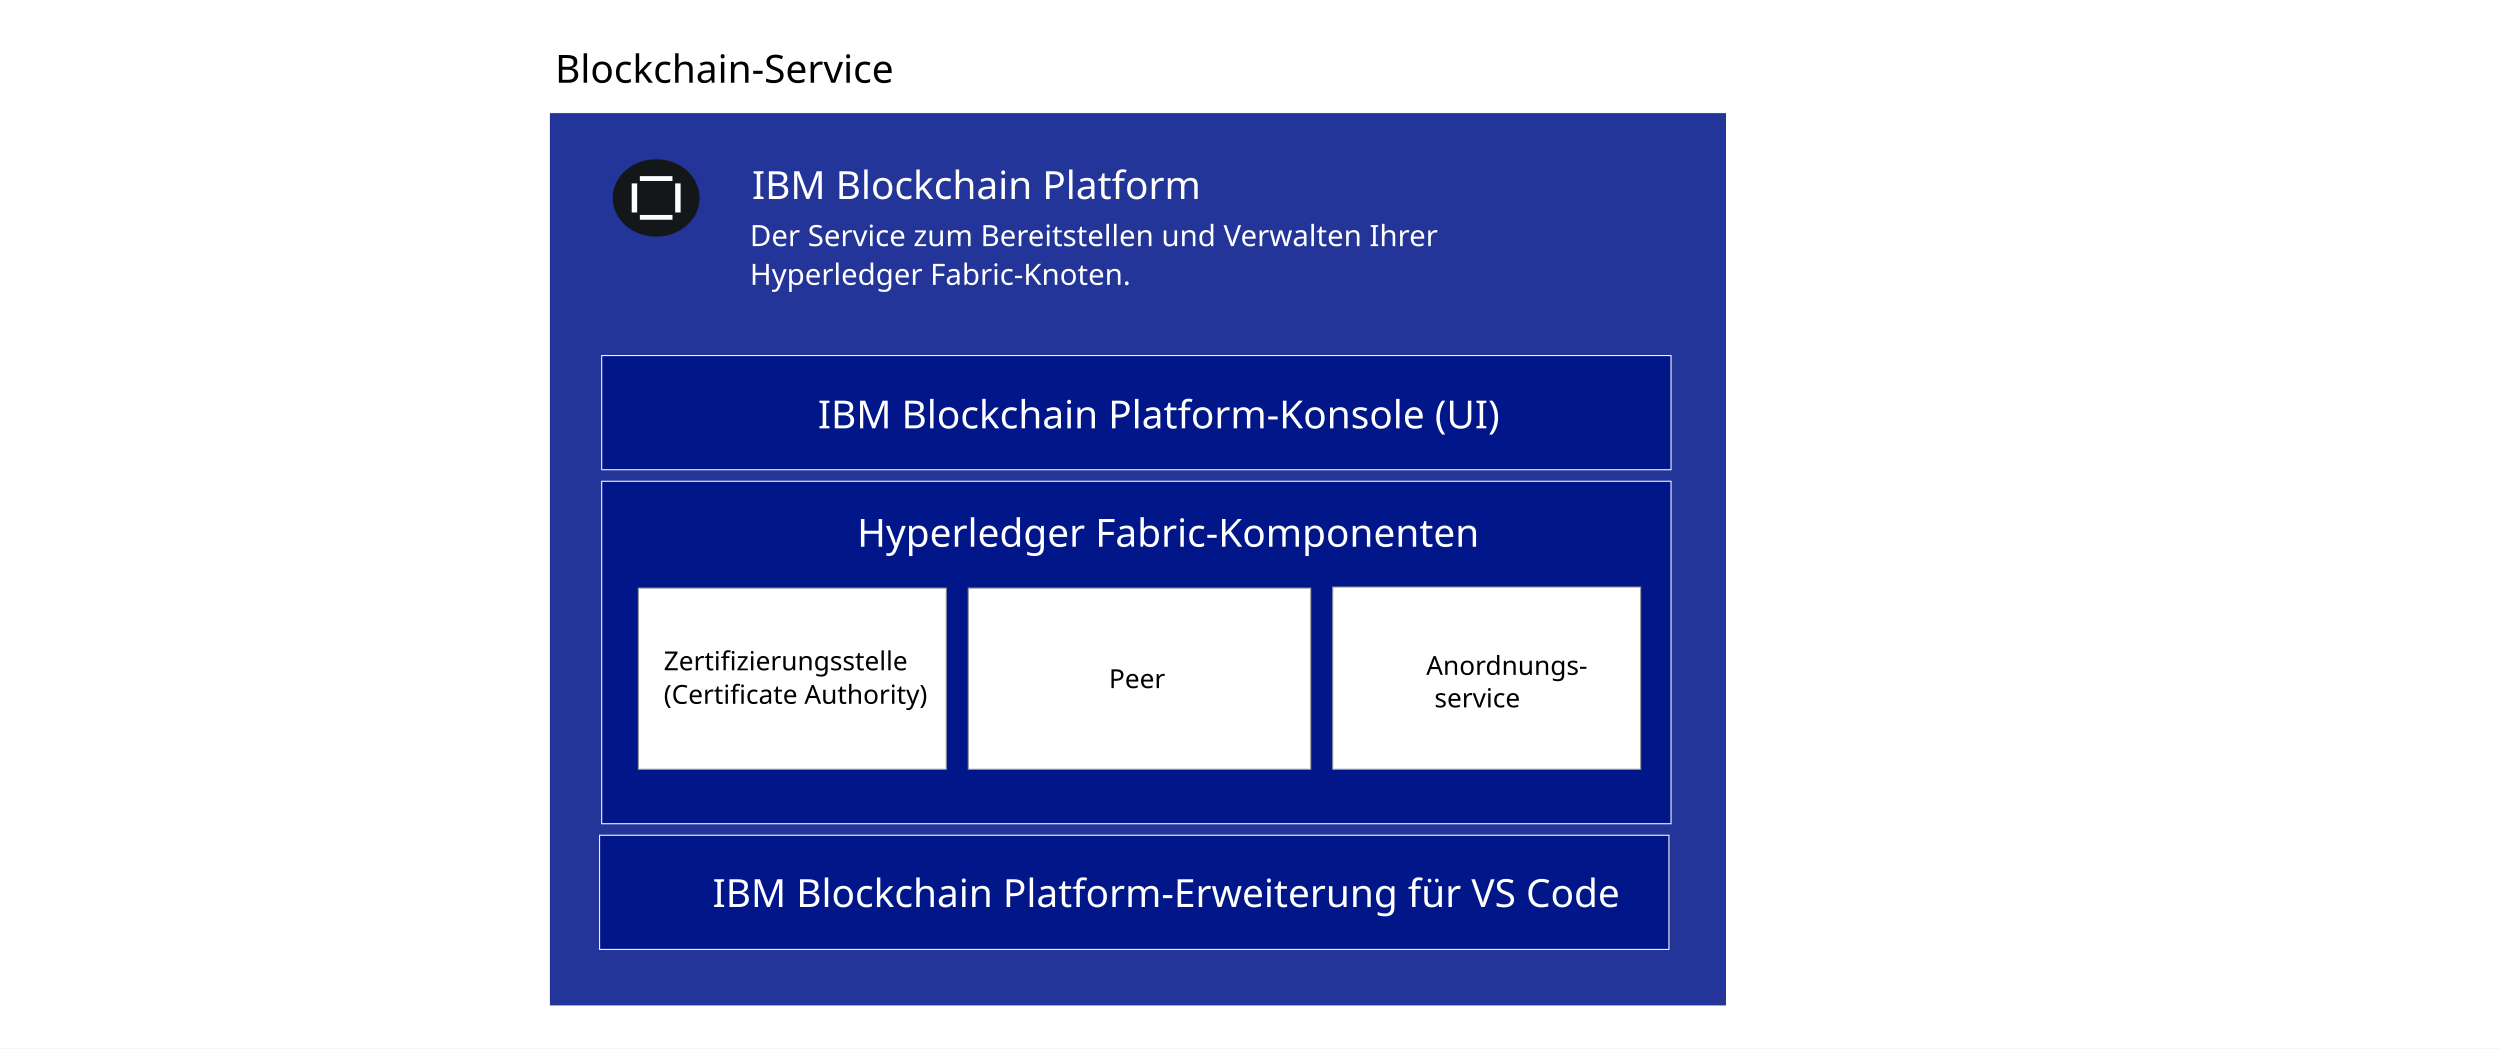
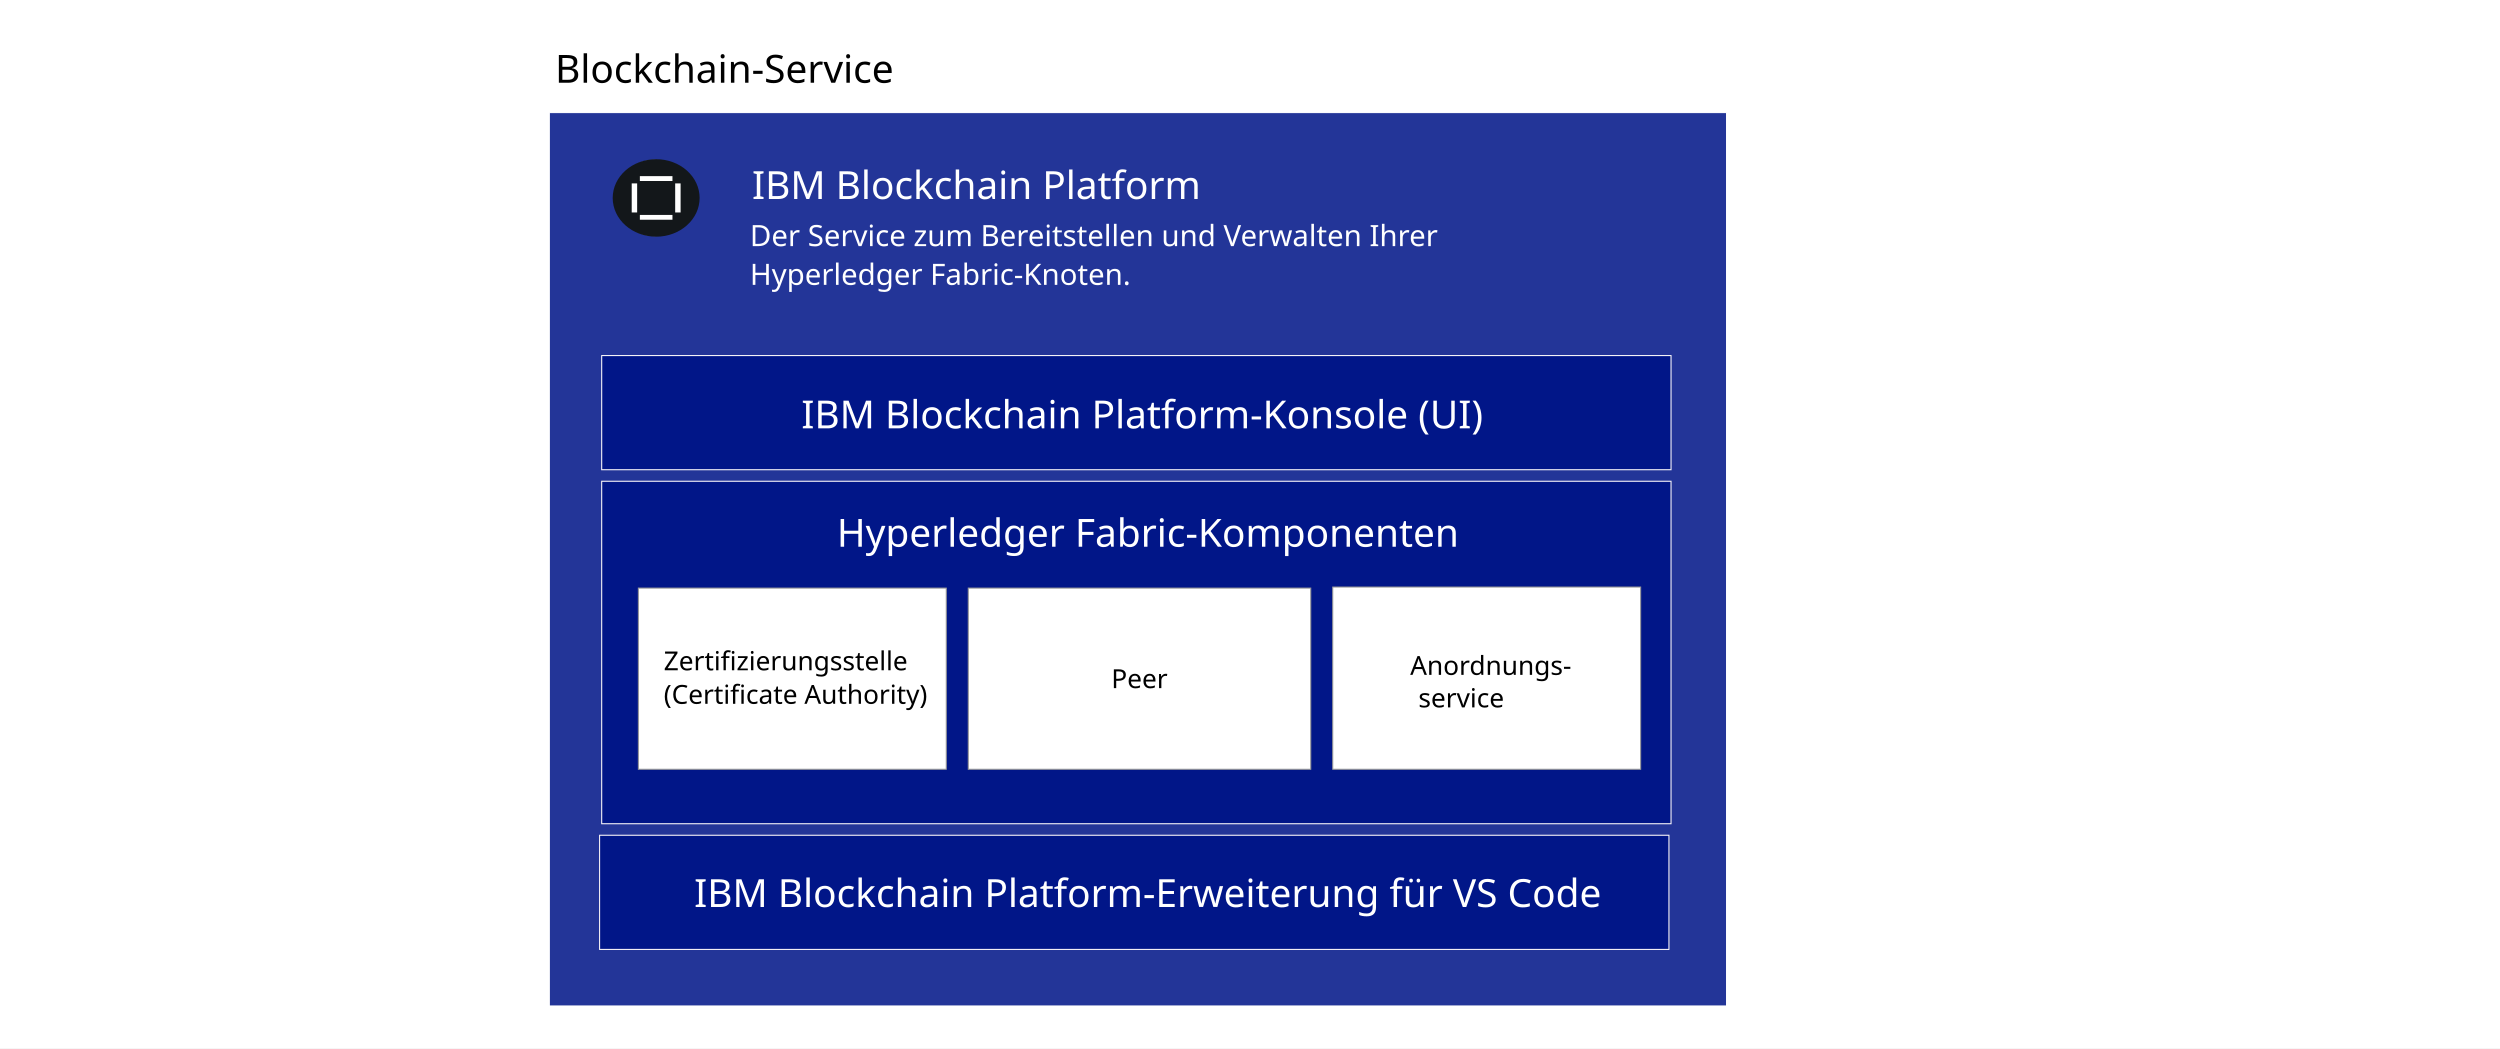
<svg xmlns="http://www.w3.org/2000/svg" width="2387px" height="1001px" viewBox="0 0 2387 1001" version="1.1" id="svg74">
  <defs id="defs78" />
  <rect style="fill:#ffffff;fill-rule:evenodd;stroke:none;stroke-width:1" id="rect6" height="1001" width="2387" y="0" x="0" />
  <g style="opacity:0.867;fill:none;fill-rule:evenodd;stroke:none;stroke-width:1" transform="translate(524,107)" id="Group">
    <rect style="fill:#011688;stroke:#ffffff" height="853" width="1124" y="0.5" x="0.5" id="Rectangle" />
    <text style="font-weight:500;font-size:37.07px;font-family:IBMPlexSans-SemiBold, 'IBM Plex Sans';fill:#ffffff" font-weight="500" font-size="37.07" id="IBM-Blockchain-Platf">
      <tspan id="tspan9" y="83" x="193.977">IBM Blockchain Platform</tspan>
    </text>
    <text style="font-weight:normal;font-size:28.07px;font-family:IBMPlexSans, 'IBM Plex Sans';fill:#ffffff" font-weight="normal" font-size="28.07" id="The-service-that-all">
      <tspan id="tspan12" y="128" x="192">Der Service zum Bereitstellen und Verwalten Ihrer</tspan>
      <tspan id="tspan14" y="165" x="192">Hyperledger Fabric-Knoten.</tspan>
    </text>
  </g>
  <g style="fill:none;fill-rule:evenodd;stroke:none;stroke-width:1" transform="translate(574,153)" id="g21">
    <circle style="fill:#ffffff;stroke:#979797" r="36" cy="36" cx="51" id="Oval" />
    <rect style="fill:#011688;stroke:#fffcfc" height="109" width="1021" y="186.5" x="0.5" id="rect19" />
  </g>
  <g style="fill:#011688;fill-rule:evenodd;stroke:#fffafa;stroke-width:1" transform="translate(572,797)" id="g25">
    <rect height="109" width="1021" y="0.5" x="0.5" id="rect23" />
  </g>
  <g id="g29" style="fill:#011688;fill-rule:evenodd;stroke:#fffbfb;stroke-width:1" transform="translate(574,459)">
    <rect id="rect27" x="0.5" y="0.5" width="1021" height="327" />
  </g>
  <g id="g33" transform="translate(609,561)" style="fill:#ffffff;fill-rule:evenodd;stroke:#979797;stroke-width:1">
    <rect id="rect31" x="0.5" y="0.5" width="294" height="173" />
  </g>
  <g id="g37" transform="translate(924,561)" style="fill:#ffffff;fill-rule:evenodd;stroke:#979797;stroke-width:1">
    <rect id="rect35" x="0.5" y="0.5" width="327" height="173" />
  </g>
  <g id="g41" transform="translate(1272,560)" style="fill:#ffffff;fill-rule:evenodd;stroke:#979797;stroke-width:1">
    <rect id="rect39" x="0.5" y="0.5" width="294" height="174" />
  </g>
-   <text id="Hyperledger-Fabric-C" font-size="37.07" font-weight="500" style="font-weight:500;font-size:37.07px;font-family:IBMPlexSans-SemiBold, 'IBM Plex Sans';fill:#ffffff;fill-rule:evenodd;stroke:none;stroke-width:1" x="574" y="459">
-     <tspan x="818.42" y="522" id="tspan43">Hyperledger Fabric-Komponenten</tspan>
+   <text id="Hyperledger-Fabric-C" font-size="37.07" font-weight="500" style="font-weight:500;font-size:37.07px;font-family:IBMPlexSans-SemiBold, 'IBM Plex Sans';fill:#ffffff;fill-rule:evenodd;stroke:none;stroke-width:1" x="554.607" y="459">
+     <tspan x="799.027" y="522" id="tspan43">Hyperledger Fabric-Komponenten</tspan>
  </text>
  <text id="Certificate-Authorit" font-size="25.07" font-weight="500" line-spacing="32" style="font-weight:500;font-size:25.07px;font-family:IBMPlexSans-SemiBold, 'IBM Plex Sans';fill:#000000;fill-rule:evenodd;stroke:none;stroke-width:1" x="519.742" y="459">
    <tspan x="633.742" y="640" id="tspan46">Zertifizierungsstelle</tspan>
    <tspan x="633.742" y="672" id="tspan48">(Certificate Authority)</tspan>
  </text>
-   <text id="Peer" font-size="25.07" font-weight="500" style="font-weight:500;font-size:25.07px;font-family:IBMPlexSans-SemiBold, 'IBM Plex Sans';fill:#000000;fill-rule:evenodd;stroke:none;stroke-width:1" x="574" y="459">
-     <tspan x="1058.8" y="657" id="tspan51">Peer</tspan>
+   <text id="Peer" font-size="25.07" font-weight="500" style="font-weight:500;font-size:25.07px;font-family:IBMPlexSans-SemiBold, 'IBM Plex Sans';fill:#000000;fill-rule:evenodd;stroke:none;stroke-width:1" x="576.272" y="459">
+     <tspan x="1061.073" y="657" id="tspan51">Peer</tspan>
  </text>
-   <text id="Ordering-Service" font-size="25.07" font-weight="500" line-spacing="31" style="font-weight:500;font-size:25.07px;font-family:IBMPlexSans-SemiBold, 'IBM Plex Sans';fill:#000000;fill-rule:evenodd;stroke:none;stroke-width:1" x="574" y="459">
-     <tspan x="1361.763" y="644.395" id="tspan54">Anordnungs-</tspan>
-     <tspan x="1369.584" y="675.395" id="tspan56">service</tspan>
+   <text id="Ordering-Service" font-size="25.07" font-weight="500" line-spacing="31" style="font-weight:500;font-size:25.07px;font-family:IBMPlexSans-SemiBold, 'IBM Plex Sans';fill:#000000;fill-rule:evenodd;stroke:none;stroke-width:1" x="558.675" y="459">
+     <tspan x="1346.438" y="644.395" id="tspan54">Anordnungs-</tspan>
+     <tspan x="1354.259" y="675.395" id="tspan56">service</tspan>
  </text>
  <text style="font-weight:500;font-size:37.07px;font-family:IBMPlexSans-SemiBold, 'IBM Plex Sans';fill:#000000;fill-rule:evenodd;stroke:none;stroke-width:1" font-weight="500" font-size="37.07" id="Blockchain-Service">
    <tspan id="tspan60" y="79" x="530.004">Blockchain-Service</tspan>
  </text>
-   <text style="font-weight:500;font-size:37.07px;font-family:IBMPlexSans-SemiBold, 'IBM Plex Sans';fill:#ffffff;fill-rule:evenodd;stroke:none;stroke-width:1" font-weight="500" font-size="37.07" id="text65">
-     <tspan id="tspan63" y="409" x="780.897">IBM Blockchain Platform-Konsole (UI)</tspan>
+   <text style="font-weight:500;font-size:37.07px;font-family:IBMPlexSans-SemiBold, 'IBM Plex Sans';fill:#ffffff;fill-rule:evenodd;stroke:none;stroke-width:1" font-weight="500" font-size="37.07" id="text65" x="-15.838">
+     <tspan id="tspan63" y="409" x="765.059">IBM Blockchain Platform-Konsole (UI)</tspan>
  </text>
  <g style="fill:#13171a;fill-rule:nonzero;stroke:none;stroke-width:1" transform="translate(585,152)" id="IBP_2_0_Service_Tile_Icon">
    <path id="Shape" d="M 41.5,0 C 18.58,0 0,16.565 0,37 0,57.435 18.58,74 41.5,74 64.42,74 83,57.435 83,37 83,27.187 78.628,17.776 70.845,10.837 63.062,3.898 52.506,0 41.5,0 Z M 23.344,50.875 h -5.188 v -27.75 h 5.188 z m 33.719,6.938 h -31.125 v -4.625 h 31.125 z m 0,-37 h -31.125 v -4.625 h 31.125 z m 7.781,30.062 h -5.188 v -27.75 h 5.188 z" />
  </g>
-   <text style="font-weight:500;font-size:37.07px;font-family:IBMPlexSans-SemiBold, 'IBM Plex Sans';fill:#ffffff;fill-rule:evenodd;stroke:none;stroke-width:1" font-weight="500" font-size="37.07" id="text71">
-     <tspan id="tspan69" y="866" x="680.342">IBM Blockchain Platform-Erweiterung für VS Code</tspan>
+   <text style="font-weight:500;font-size:37.07px;font-family:IBMPlexSans-SemiBold, 'IBM Plex Sans';fill:#ffffff;fill-rule:evenodd;stroke:none;stroke-width:1" font-weight="500" font-size="37.07" id="text71" x="-17.612">
+     <tspan id="tspan69" y="866" x="662.73">IBM Blockchain Platform-Erweiterung für VS Code</tspan>
  </text>
</svg>
